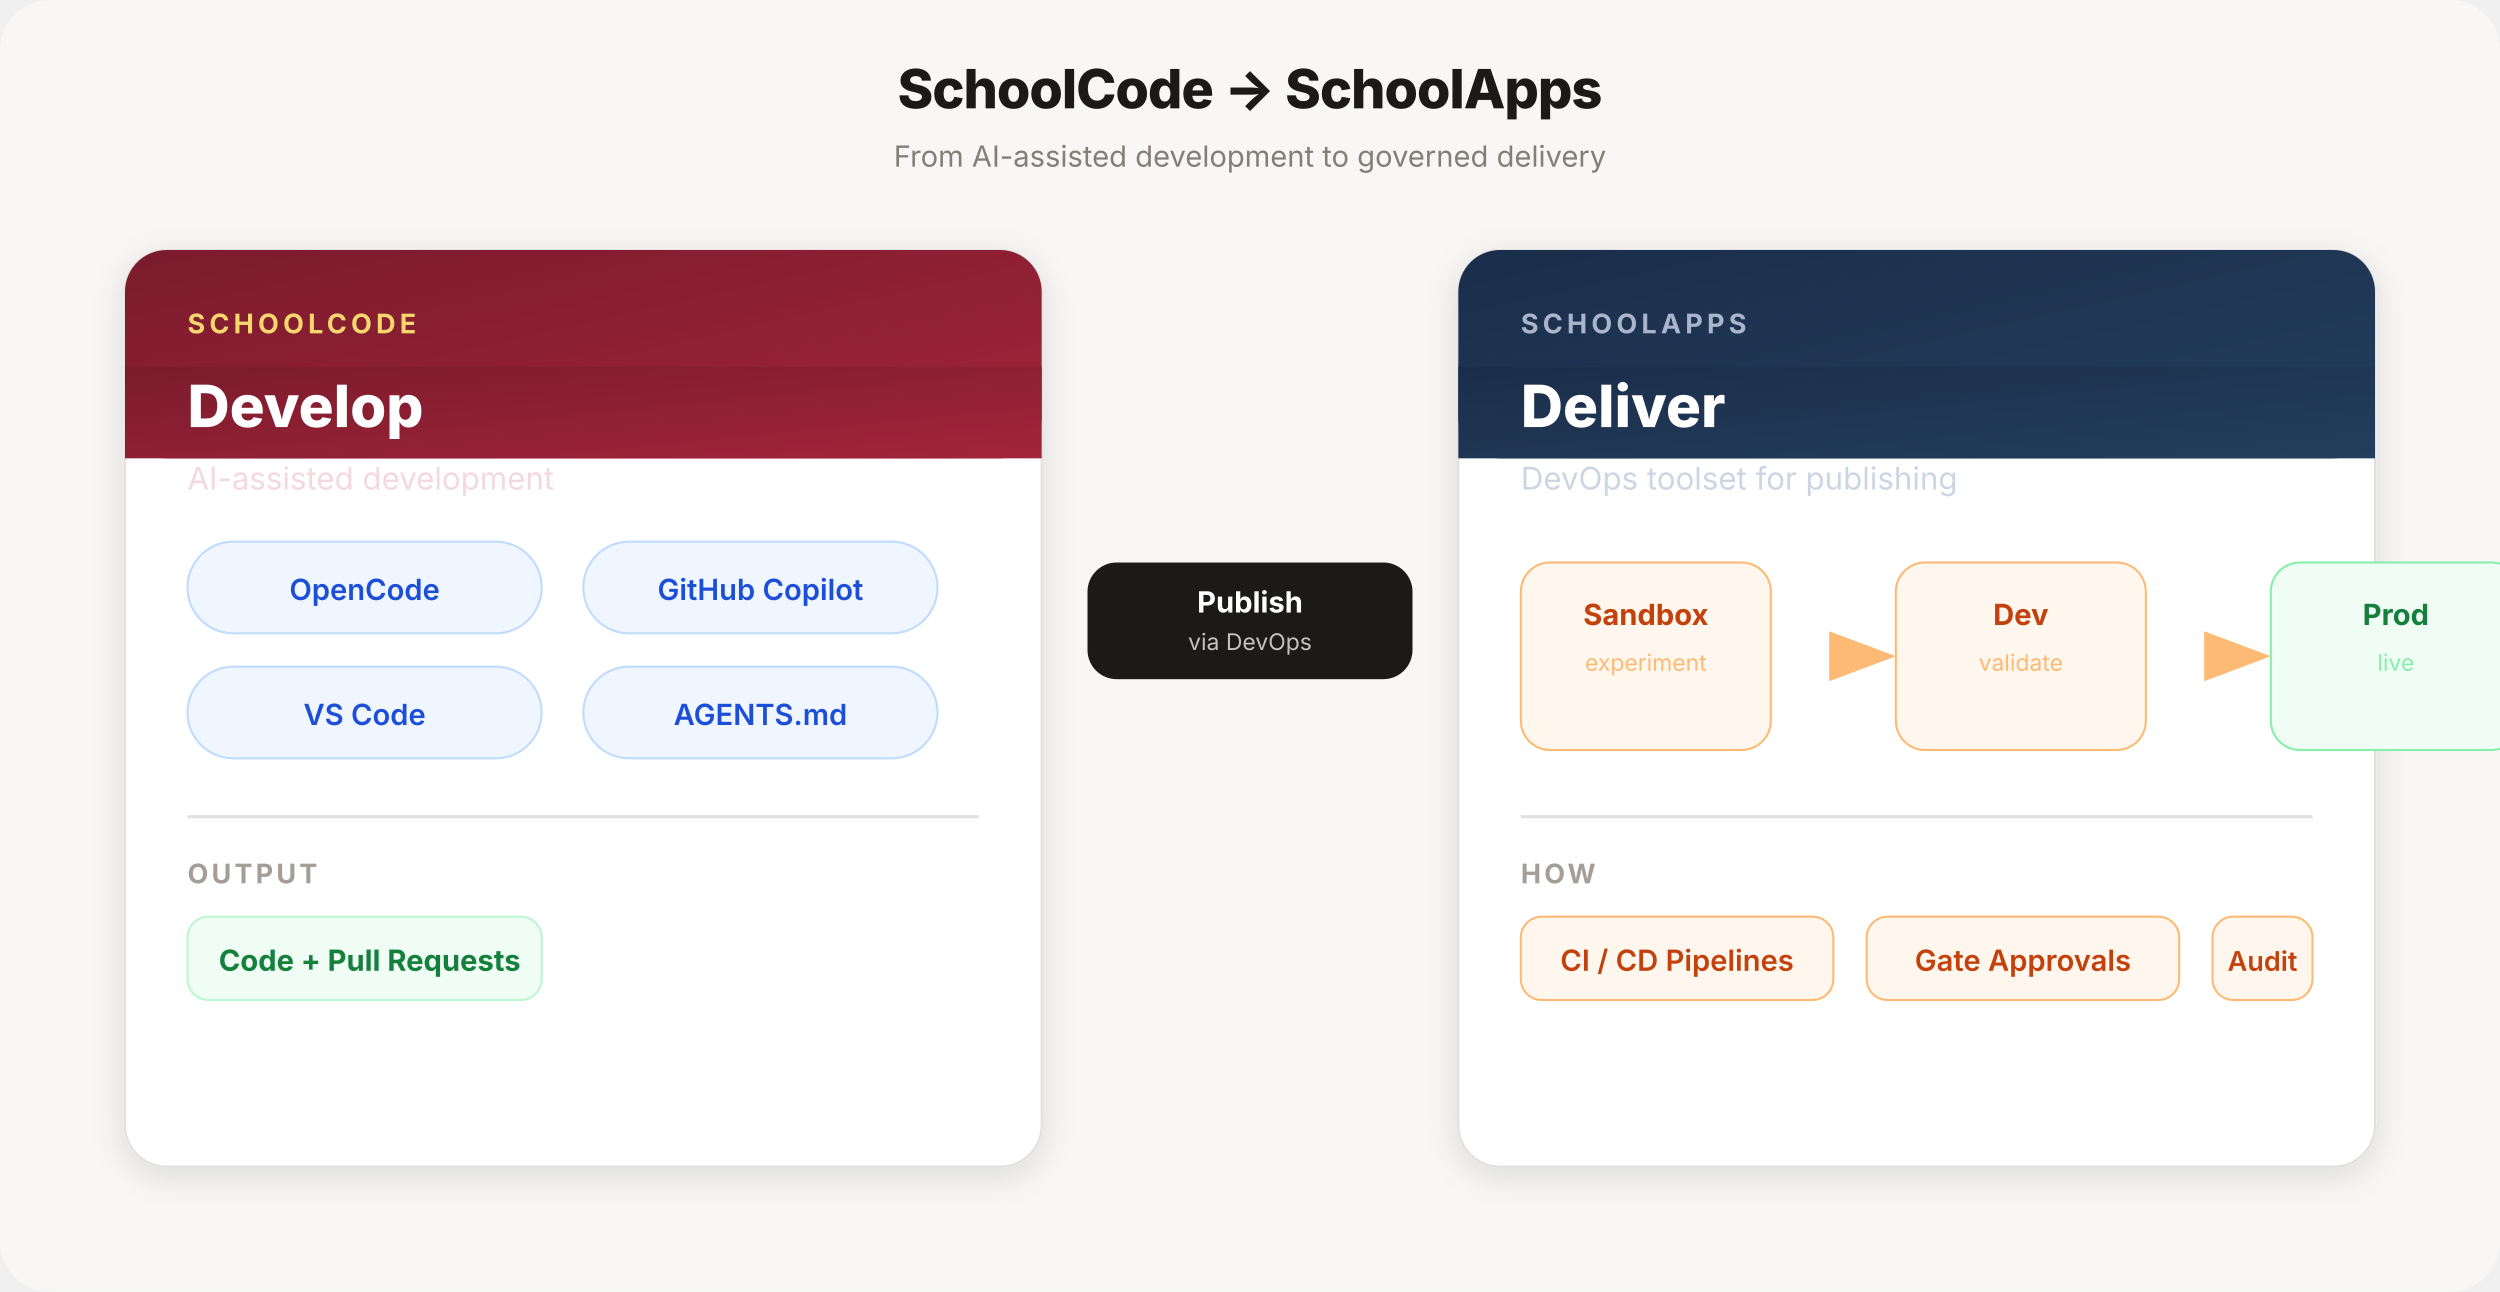
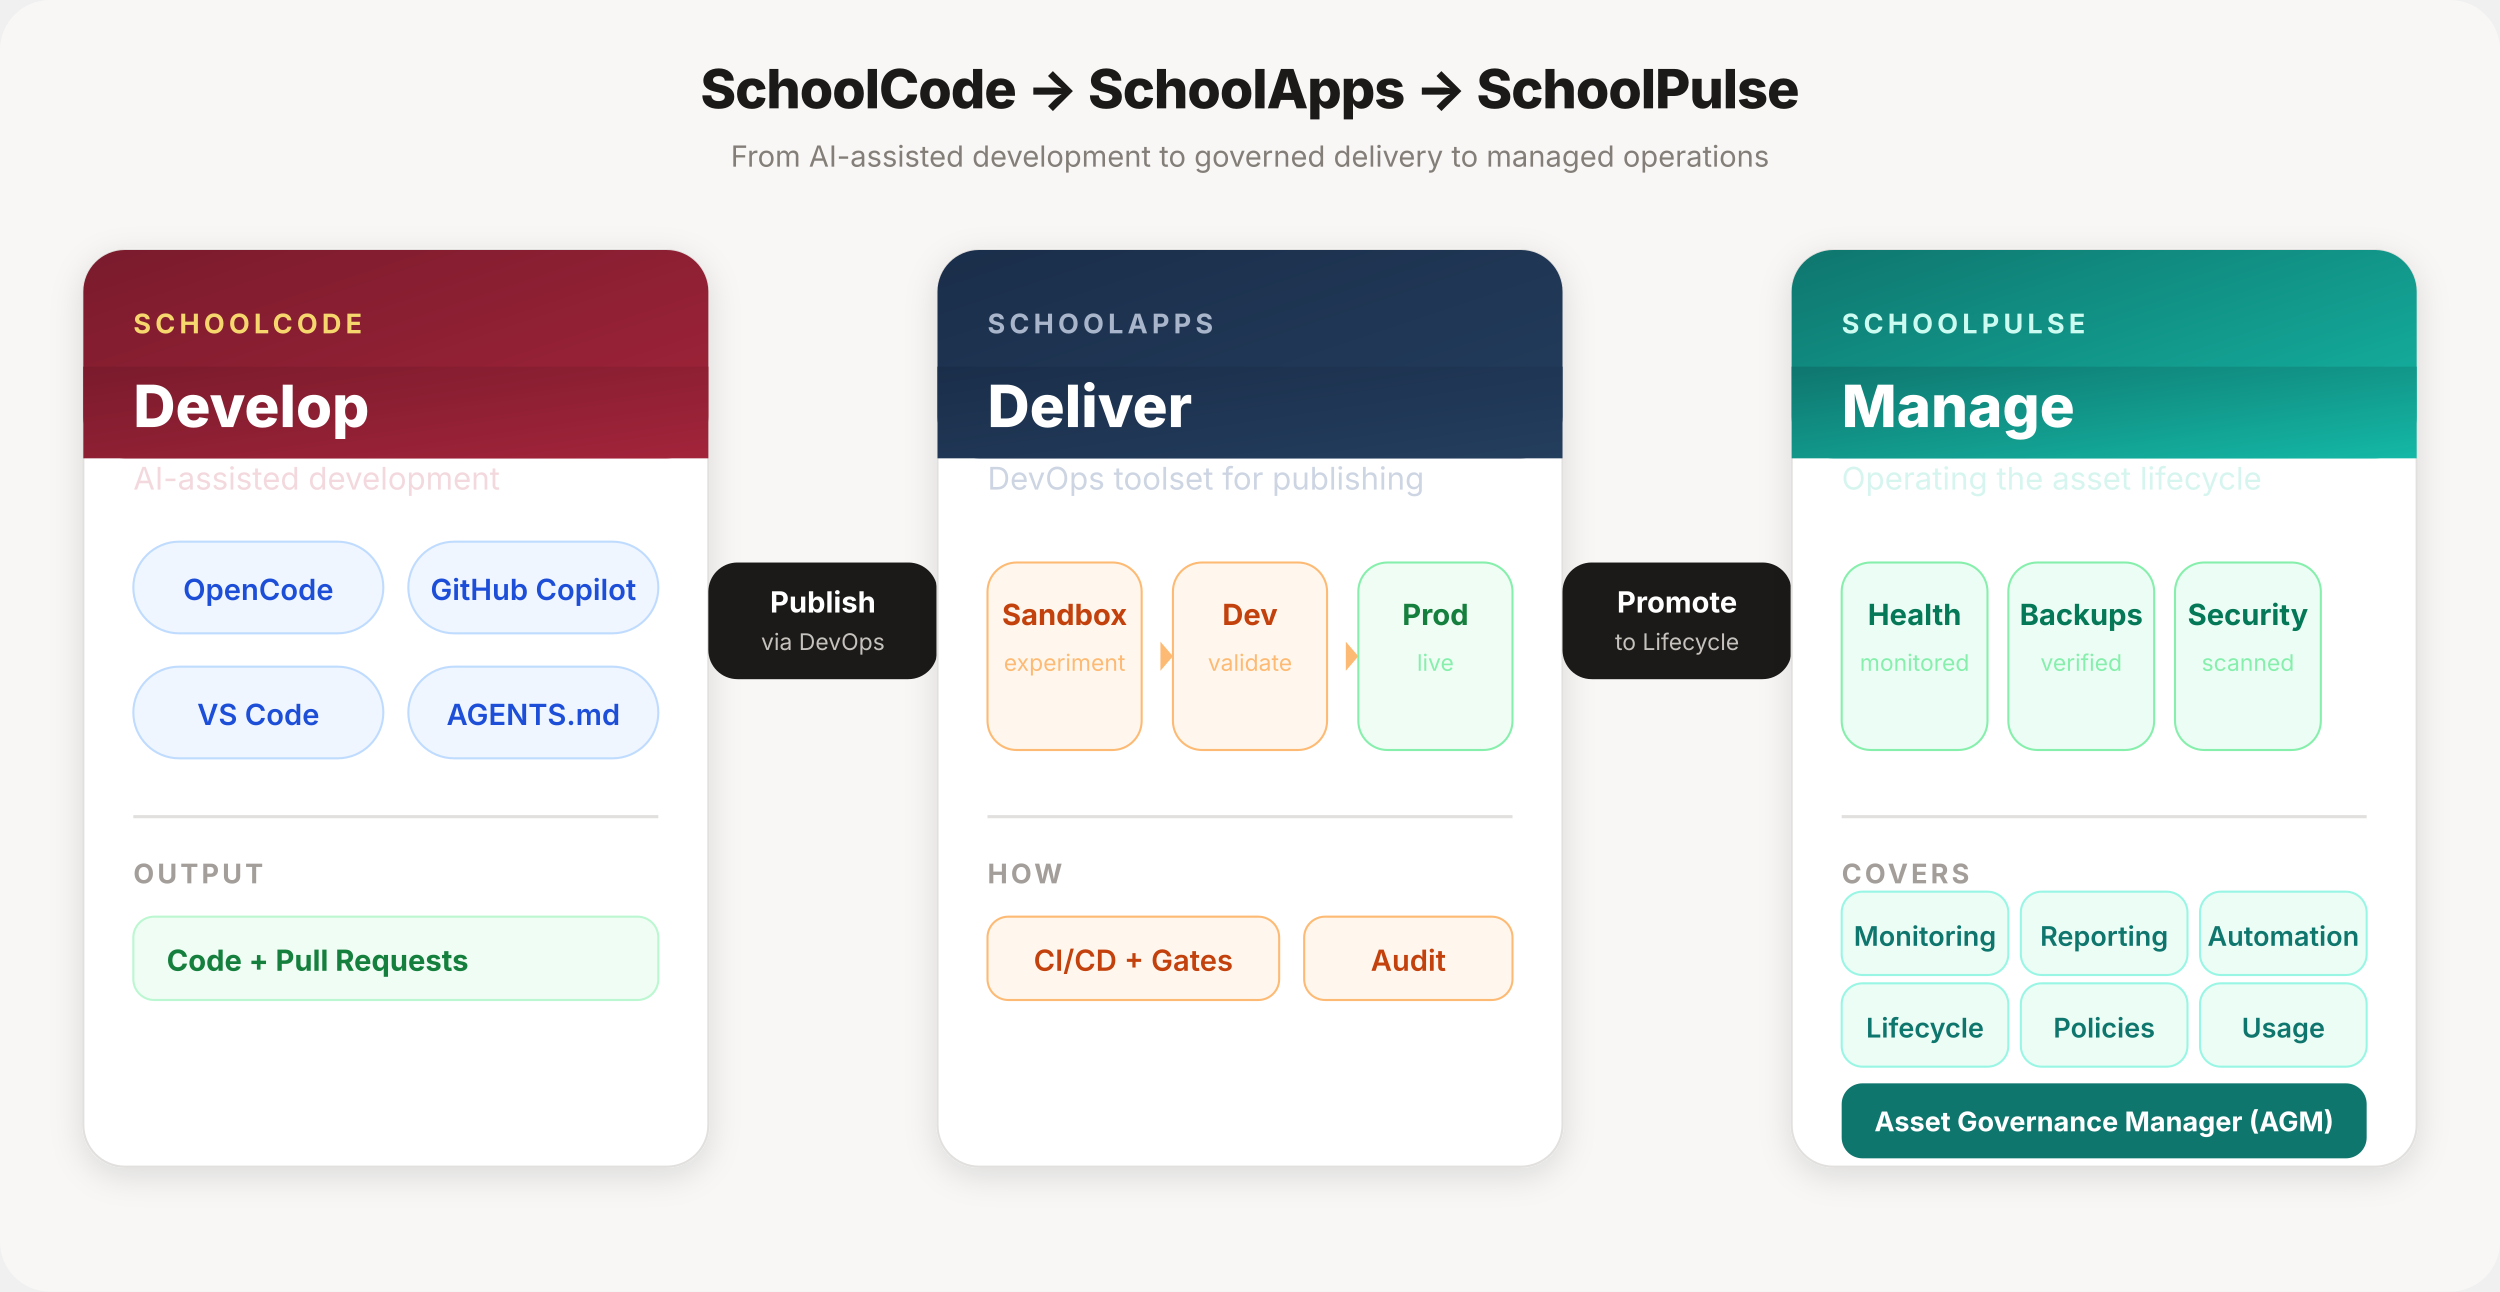
<svg xmlns="http://www.w3.org/2000/svg" viewBox="0 0 1200 620" width="1200" height="620" font-family="Inter, -apple-system, 'Segoe UI', sans-serif">
  <defs>
    <linearGradient id="navy" x1="0" y1="0" x2="1" y2="1">
      <stop offset="0" stop-color="#1A2E4A" />
      <stop offset="1" stop-color="#243E5E" />
    </linearGradient>
    <linearGradient id="brick" x1="0" y1="0" x2="1" y2="1">
      <stop offset="0" stop-color="#7A1B2C" />
      <stop offset="1" stop-color="#A3243B" />
    </linearGradient>
+     <linearGradient id="pulse" x1="0" y1="0" x2="1" y2="1">
+       <stop offset="0" stop-color="#0F766E" />
+       <stop offset="1" stop-color="#14B8A6" />
+     </linearGradient>
    <filter id="shadow" x="-10%" y="-10%" width="130%" height="130%">
      <feDropShadow dx="0" dy="4" stdDeviation="8" flood-color="#000000" flood-opacity="0.12" />
    </filter>
  </defs>
  <rect x="0" y="0" width="1200" height="620" fill="#F8F7F6" rx="24" />
-   <text x="600" y="52" text-anchor="middle" font-size="26" font-weight="800" fill="#1C1A18" letter-spacing="-0.5">SchoolCode → SchoolApps</text>
-   <text x="600" y="80" text-anchor="middle" font-size="14" fill="#847E78">From AI-assisted development to governed delivery</text>
+   <text x="600" y="52" text-anchor="middle" font-size="26" font-weight="800" fill="#1C1A18" letter-spacing="-0.5">SchoolCode → SchoolApps → SchoolPulse</text>
+   <text x="600" y="80" text-anchor="middle" font-size="14" fill="#847E78">From AI-assisted development to governed delivery to managed operations</text>
  <g filter="url(#shadow)">
-     <rect x="60" y="120" width="440" height="440" rx="20" fill="#FFFFFF" stroke="#E2E0DE" />
+     <rect x="40" y="120" width="300" height="440" rx="20" fill="#FFFFFF" stroke="#E2E0DE" />
  </g>
-   <rect x="60" y="120" width="440" height="100" rx="20" fill="url(#brick)" />
-   <rect x="60" y="176" width="440" height="44" fill="url(#brick)" />
-   <text x="90" y="160" font-size="13" font-weight="700" fill="#F5D76E" letter-spacing="2">SCHOOLCODE</text>
-   <text x="90" y="205" font-size="28" font-weight="800" fill="#FFFFFF">Develop</text>
-   <text x="90" y="235" font-size="15" fill="#F3D9DE">AI-assisted development</text>
+   <rect x="40" y="120" width="300" height="100" rx="20" fill="url(#brick)" />
+   <rect x="40" y="176" width="300" height="44" fill="url(#brick)" />
+   <text x="64" y="160" font-size="13" font-weight="700" fill="#F5D76E" letter-spacing="2">SCHOOLCODE</text>
+   <text x="64" y="205" font-size="28" font-weight="800" fill="#FFFFFF">Develop</text>
+   <text x="64" y="235" font-size="15" fill="#F3D9DE">AI-assisted development</text>
  <g font-size="14" font-weight="600" text-anchor="middle">
-     <rect x="90" y="260" width="170" height="44" rx="22" fill="#EFF6FF" stroke="#BFDBFE" />
-     <text x="175" y="288" fill="#1D4ED8">OpenCode</text>
-     <rect x="280" y="260" width="170" height="44" rx="22" fill="#EFF6FF" stroke="#BFDBFE" />
-     <text x="365" y="288" fill="#1D4ED8">GitHub Copilot</text>
-     <rect x="90" y="320" width="170" height="44" rx="22" fill="#EFF6FF" stroke="#BFDBFE" />
-     <text x="175" y="348" fill="#1D4ED8">VS Code</text>
-     <rect x="280" y="320" width="170" height="44" rx="22" fill="#EFF6FF" stroke="#BFDBFE" />
-     <text x="365" y="348" fill="#1D4ED8">AGENTS.md</text>
+     <rect x="64" y="260" width="120" height="44" rx="22" fill="#EFF6FF" stroke="#BFDBFE" />
+     <text x="124" y="288" fill="#1D4ED8">OpenCode</text>
+     <rect x="196" y="260" width="120" height="44" rx="22" fill="#EFF6FF" stroke="#BFDBFE" />
+     <text x="256" y="288" fill="#1D4ED8">GitHub Copilot</text>
+     <rect x="64" y="320" width="120" height="44" rx="22" fill="#EFF6FF" stroke="#BFDBFE" />
+     <text x="124" y="348" fill="#1D4ED8">VS Code</text>
+     <rect x="196" y="320" width="120" height="44" rx="22" fill="#EFF6FF" stroke="#BFDBFE" />
+     <text x="256" y="348" fill="#1D4ED8">AGENTS.md</text>
  </g>
-   <line x1="90" y1="392" x2="470" y2="392" stroke="#E2E0DE" stroke-width="1.5" />
-   <text x="90" y="424" font-size="13" font-weight="700" fill="#A39E99" letter-spacing="1.5">OUTPUT</text>
-   <rect x="90" y="440" width="170" height="40" rx="10" fill="#F0FDF4" stroke="#BBF7D0" />
-   <text x="105" y="466" font-size="14" font-weight="700" fill="#15803D">Code + Pull Requests</text>
+   <line x1="64" y1="392" x2="316" y2="392" stroke="#E2E0DE" stroke-width="1.5" />
+   <text x="64" y="424" font-size="13" font-weight="700" fill="#A39E99" letter-spacing="1.5">OUTPUT</text>
+   <rect x="64" y="440" width="252" height="40" rx="10" fill="#F0FDF4" stroke="#BBF7D0" />
+   <text x="80" y="466" font-size="14" font-weight="700" fill="#15803D">Code + Pull Requests</text>
  <g>
-     <rect x="522" y="270" width="156" height="56" rx="14" fill="#1C1A18" />
-     <text x="600" y="294" text-anchor="middle" font-size="14" font-weight="700" fill="#FFFFFF">Publish</text>
-     <text x="600" y="312" text-anchor="middle" font-size="11" fill="#C5C2BE">via DevOps</text>
-     <path d="M678 298 L710 298 L710 286 L742 298 L710 310 L710 298 Z" fill="#1C1A18" />
+     <rect x="340" y="270" width="110" height="56" rx="14" fill="#1C1A18" />
+     <text x="395" y="294" text-anchor="middle" font-size="14" font-weight="700" fill="#FFFFFF">Publish</text>
+     <text x="395" y="312" text-anchor="middle" font-size="11" fill="#C5C2BE">via DevOps</text>
+     <path d="M450 298 L470 298 L470 286 L486 298 L470 310 L470 298 Z" fill="#1C1A18" />
  </g>
  <g filter="url(#shadow)">
-     <rect x="700" y="120" width="440" height="440" rx="20" fill="#FFFFFF" stroke="#E2E0DE" />
+     <rect x="450" y="120" width="300" height="440" rx="20" fill="#FFFFFF" stroke="#E2E0DE" />
  </g>
-   <rect x="700" y="120" width="440" height="100" rx="20" fill="url(#navy)" />
-   <rect x="700" y="176" width="440" height="44" fill="url(#navy)" />
-   <text x="730" y="160" font-size="13" font-weight="700" fill="#A8B5CA" letter-spacing="2">SCHOOLAPPS</text>
-   <text x="730" y="205" font-size="28" font-weight="800" fill="#FFFFFF">Deliver</text>
-   <text x="730" y="235" font-size="15" fill="#CDD5E3">DevOps toolset for publishing</text>
+   <rect x="450" y="120" width="300" height="100" rx="20" fill="url(#navy)" />
+   <rect x="450" y="176" width="300" height="44" fill="url(#navy)" />
+   <text x="474" y="160" font-size="13" font-weight="700" fill="#A8B5CA" letter-spacing="2">SCHOOLAPPS</text>
+   <text x="474" y="205" font-size="28" font-weight="800" fill="#FFFFFF">Deliver</text>
+   <text x="474" y="235" font-size="15" fill="#CDD5E3">DevOps toolset for publishing</text>
  <g text-anchor="middle">
-     <rect x="730" y="270" width="120" height="90" rx="14" fill="#FFF7ED" stroke="#FDBA74" />
-     <text x="790" y="300" font-size="14" font-weight="700" fill="#C2410C">Sandbox</text>
-     <text x="790" y="322" font-size="11" fill="#FDBA74">experiment</text>
-     <path d="M850 315 L878 315 L878 303 L910 315 L878 327 L878 315 Z" fill="#FDBA74" />
-     <rect x="910" y="270" width="120" height="90" rx="14" fill="#FFF7ED" stroke="#FDBA74" />
-     <text x="970" y="300" font-size="14" font-weight="700" fill="#C2410C">Dev</text>
-     <text x="970" y="322" font-size="11" fill="#FDBA74">validate</text>
-     <path d="M1030 315 L1058 315 L1058 303 L1090 315 L1058 327 L1058 315 Z" fill="#FDBA74" />
-     <rect x="1090" y="270" width="120" height="90" rx="14" fill="#F0FDF4" stroke="#86EFAC" />
-     <text x="1150" y="300" font-size="14" font-weight="700" fill="#15803D">Prod</text>
-     <text x="1150" y="322" font-size="11" fill="#86EFAC">live</text>
+     <rect x="474" y="270" width="74" height="90" rx="14" fill="#FFF7ED" stroke="#FDBA74" />
+     <text x="511" y="300" font-size="14" font-weight="700" fill="#C2410C">Sandbox</text>
+     <text x="511" y="322" font-size="11" fill="#FDBA74">experiment</text>
+     <path d="M549 315 L557 315 L557 308 L563 315 L557 322 L557 315 Z" fill="#FDBA74" />
+     <rect x="563" y="270" width="74" height="90" rx="14" fill="#FFF7ED" stroke="#FDBA74" />
+     <text x="600" y="300" font-size="14" font-weight="700" fill="#C2410C">Dev</text>
+     <text x="600" y="322" font-size="11" fill="#FDBA74">validate</text>
+     <path d="M638 315 L646 315 L646 308 L652 315 L646 322 L646 315 Z" fill="#FDBA74" />
+     <rect x="652" y="270" width="74" height="90" rx="14" fill="#F0FDF4" stroke="#86EFAC" />
+     <text x="689" y="300" font-size="14" font-weight="700" fill="#15803D">Prod</text>
+     <text x="689" y="322" font-size="11" fill="#86EFAC">live</text>
  </g>
-   <line x1="730" y1="392" x2="1110" y2="392" stroke="#E2E0DE" stroke-width="1.5" />
-   <text x="730" y="424" font-size="13" font-weight="700" fill="#A39E99" letter-spacing="1.5">HOW</text>
+   <line x1="474" y1="392" x2="726" y2="392" stroke="#E2E0DE" stroke-width="1.5" />
+   <text x="474" y="424" font-size="13" font-weight="700" fill="#A39E99" letter-spacing="1.5">HOW</text>
  <g font-size="14" font-weight="600" text-anchor="middle">
-     <rect x="730" y="440" width="150" height="40" rx="10" fill="#FFF7ED" stroke="#FDBA74" />
-     <text x="805" y="466" fill="#C2410C">CI / CD Pipelines</text>
-     <rect x="896" y="440" width="150" height="40" rx="10" fill="#FFF7ED" stroke="#FDBA74" />
-     <text x="971" y="466" fill="#C2410C">Gate Approvals</text>
-     <rect x="1062" y="440" width="48" height="40" rx="10" fill="#FFF7ED" stroke="#FDBA74" />
+     <rect x="474" y="440" width="140" height="40" rx="10" fill="#FFF7ED" stroke="#FDBA74" />
+     <text x="544" y="466" fill="#C2410C">CI/CD + Gates</text>
+     <rect x="626" y="440" width="100" height="40" rx="10" fill="#FFF7ED" stroke="#FDBA74" />
+     <text x="676" y="466" fill="#C2410C">Audit</text>
  </g>
-   <text x="1086" y="466" text-anchor="middle" font-size="13" font-weight="600" fill="#C2410C">Audit</text>
+   <g>
+     <rect x="750" y="270" width="110" height="56" rx="14" fill="#1C1A18" />
+     <text x="805" y="294" text-anchor="middle" font-size="14" font-weight="700" fill="#FFFFFF">Promote</text>
+     <text x="805" y="312" text-anchor="middle" font-size="11" fill="#C5C2BE">to Lifecycle</text>
+     <path d="M860 298 L878 298 L878 286 L894 298 L878 310 L878 298 Z" fill="#1C1A18" />
+   </g>
+   <g filter="url(#shadow)">
+     <rect x="860" y="120" width="300" height="440" rx="20" fill="#FFFFFF" stroke="#E2E0DE" />
+   </g>
+   <rect x="860" y="120" width="300" height="100" rx="20" fill="url(#pulse)" />
+   <rect x="860" y="176" width="300" height="44" fill="url(#pulse)" />
+   <text x="884" y="160" font-size="13" font-weight="700" fill="#CCFBF1" letter-spacing="2">SCHOOLPULSE</text>
+   <text x="884" y="205" font-size="28" font-weight="800" fill="#FFFFFF">Manage</text>
+   <text x="884" y="235" font-size="15" fill="#D7F5EF">Operating the asset lifecycle</text>
+   <g text-anchor="middle">
+     <rect x="884" y="270" width="70" height="90" rx="14" fill="#ECFDF5" stroke="#86EFAC" />
+     <text x="919" y="300" font-size="14" font-weight="700" fill="#047857">Health</text>
+     <text x="919" y="322" font-size="11" fill="#86EFAC">monitored</text>
+     <rect x="964" y="270" width="70" height="90" rx="14" fill="#ECFDF5" stroke="#86EFAC" />
+     <text x="999" y="300" font-size="14" font-weight="700" fill="#047857">Backups</text>
+     <text x="999" y="322" font-size="11" fill="#86EFAC">verified</text>
+     <rect x="1044" y="270" width="70" height="90" rx="14" fill="#ECFDF5" stroke="#86EFAC" />
+     <text x="1079" y="300" font-size="14" font-weight="700" fill="#047857">Security</text>
+     <text x="1079" y="322" font-size="11" fill="#86EFAC">scanned</text>
+   </g>
+   <line x1="884" y1="392" x2="1136" y2="392" stroke="#E2E0DE" stroke-width="1.5" />
+   <text x="884" y="424" font-size="13" font-weight="700" fill="#A39E99" letter-spacing="1.5">COVERS</text>
+   <g font-size="13" font-weight="600" text-anchor="middle">
+     <rect x="884" y="428" width="80" height="40" rx="10" fill="#ECFDF5" stroke="#99F6E4" />
+     <text x="924" y="454" fill="#0F766E">Monitoring</text>
+     <rect x="970" y="428" width="80" height="40" rx="10" fill="#ECFDF5" stroke="#99F6E4" />
+     <text x="1010" y="454" fill="#0F766E">Reporting</text>
+     <rect x="1056" y="428" width="80" height="40" rx="10" fill="#ECFDF5" stroke="#99F6E4" />
+     <text x="1096" y="454" fill="#0F766E">Automation</text>
+     <rect x="884" y="472" width="80" height="40" rx="10" fill="#ECFDF5" stroke="#99F6E4" />
+     <text x="924" y="498" fill="#0F766E">Lifecycle</text>
+     <rect x="970" y="472" width="80" height="40" rx="10" fill="#ECFDF5" stroke="#99F6E4" />
+     <text x="1010" y="498" fill="#0F766E">Policies</text>
+     <rect x="1056" y="472" width="80" height="40" rx="10" fill="#ECFDF5" stroke="#99F6E4" />
+     <text x="1096" y="498" fill="#0F766E">Usage</text>
+   </g>
+   <rect x="884" y="520" width="252" height="36" rx="10" fill="#0F766E" />
+   <text x="1010" y="543" text-anchor="middle" font-size="13" font-weight="700" fill="#FFFFFF">Asset Governance Manager (AGM)</text>
</svg>
